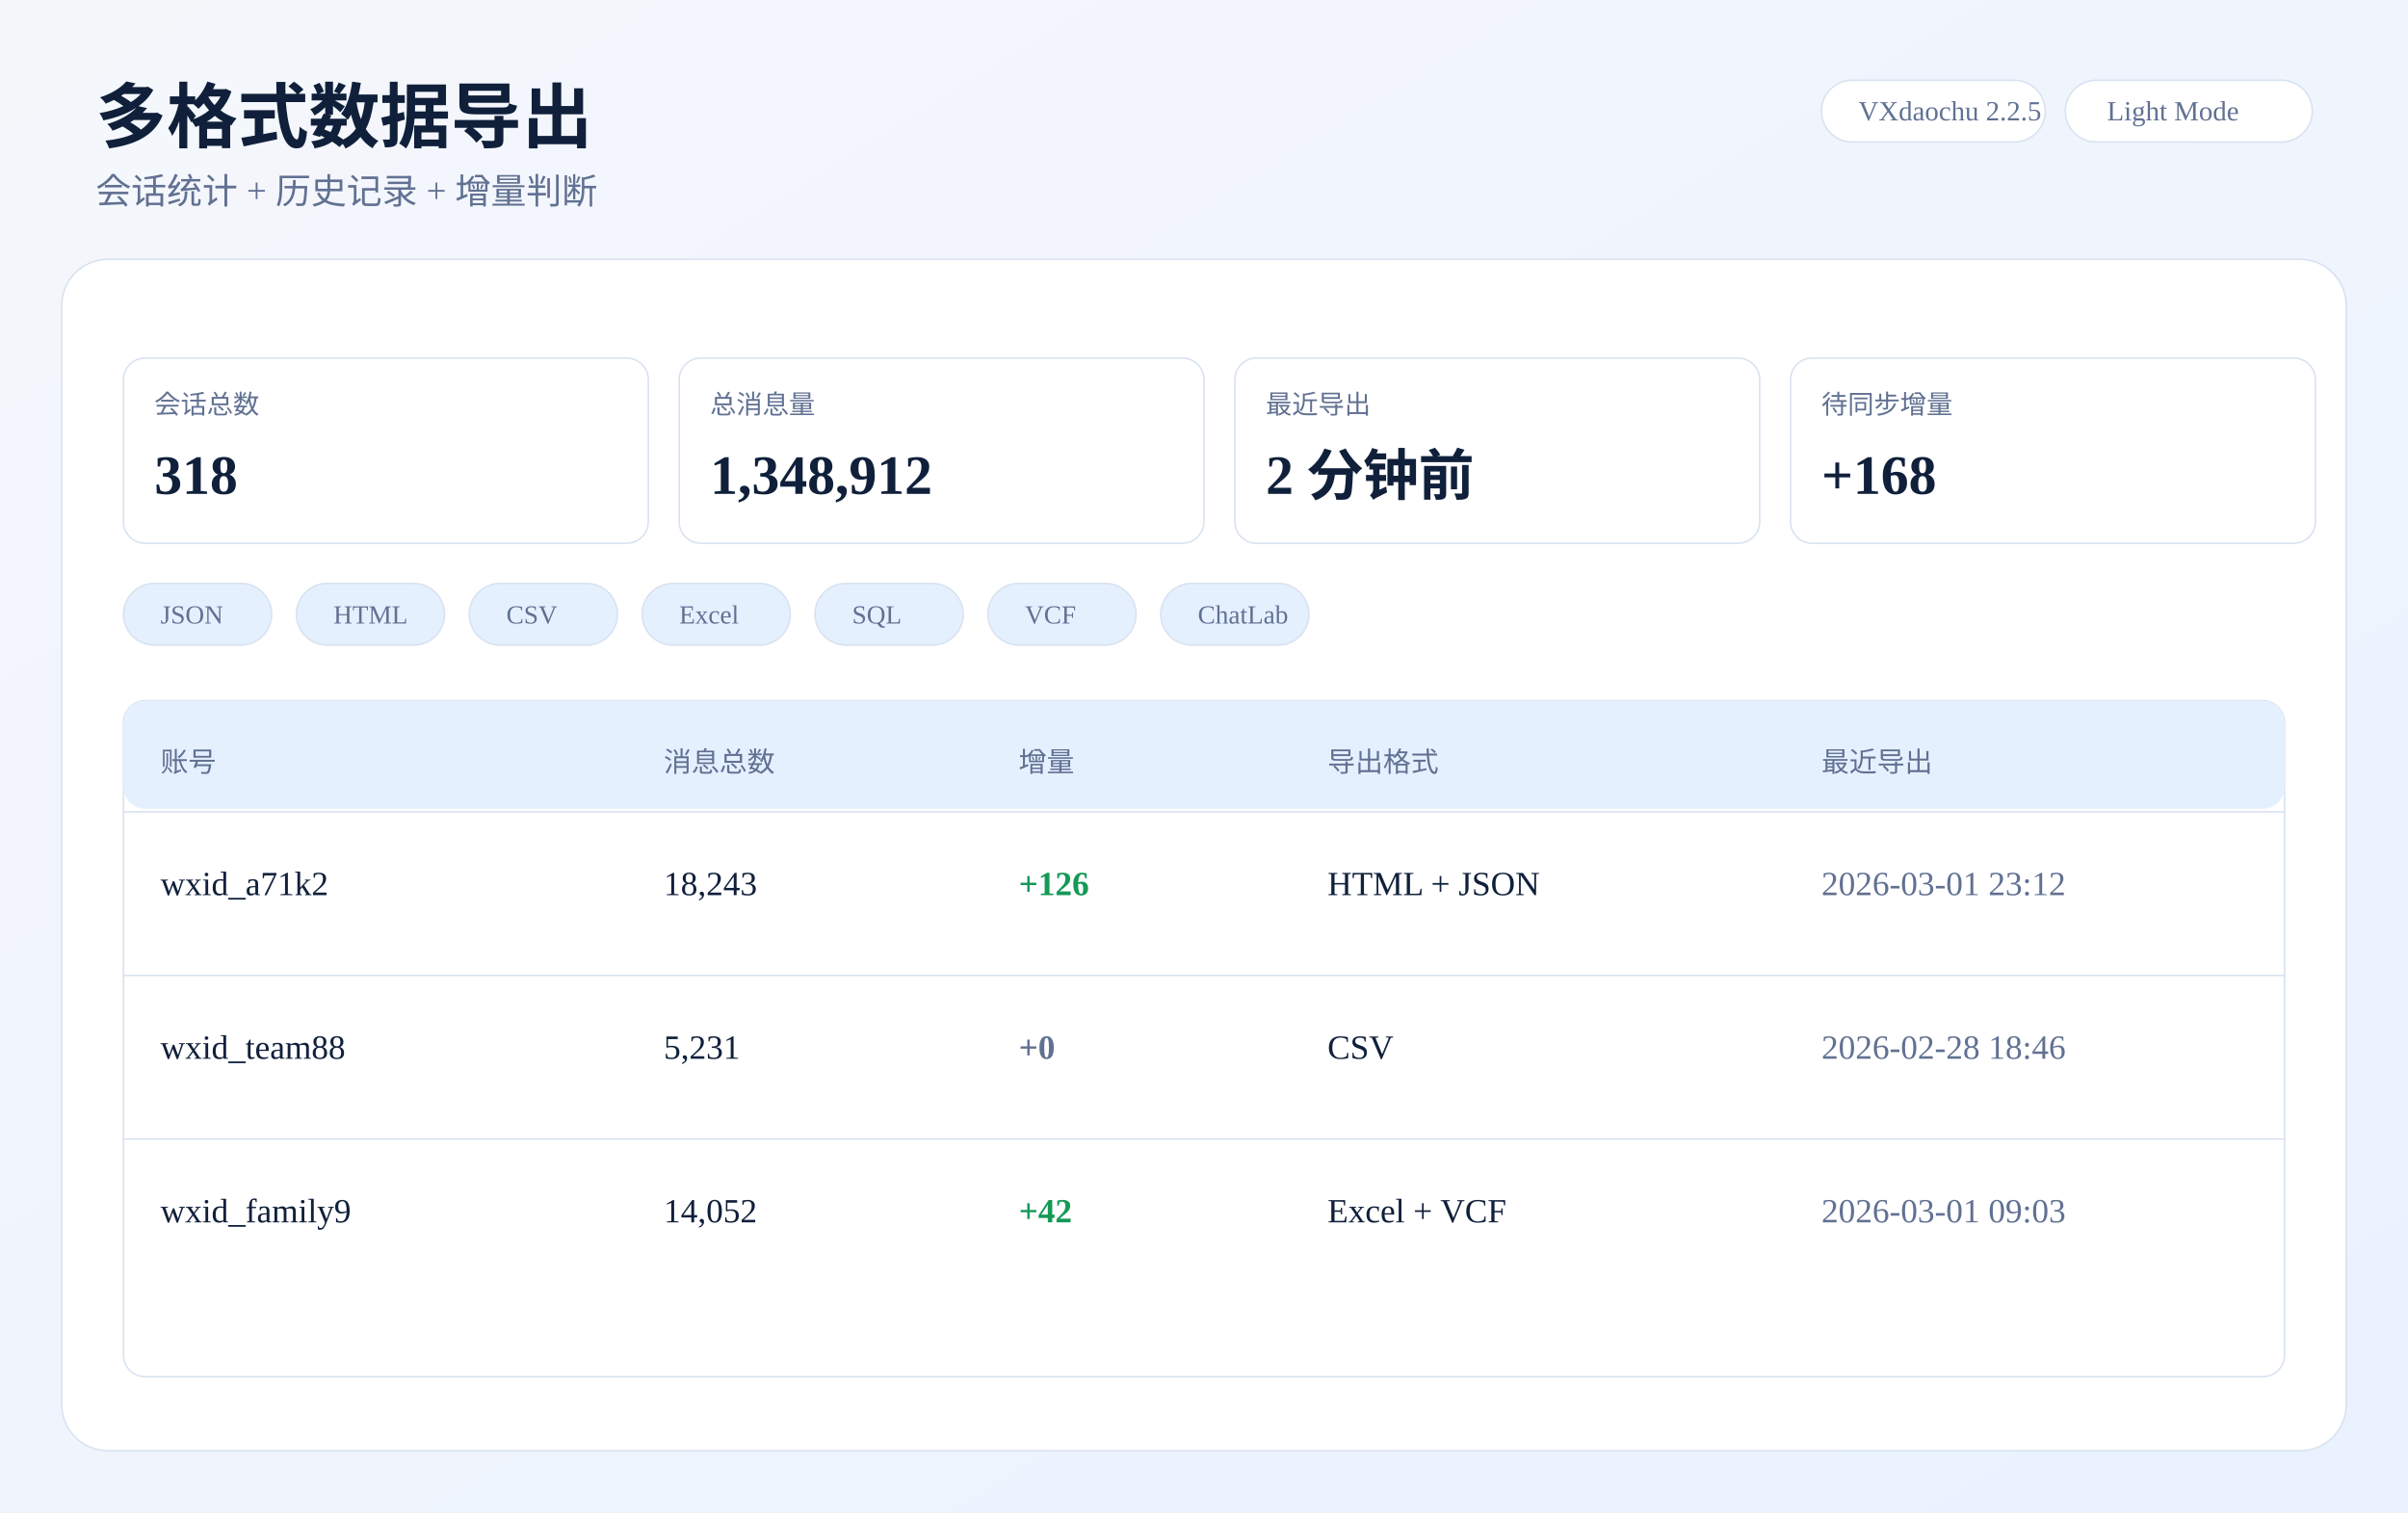
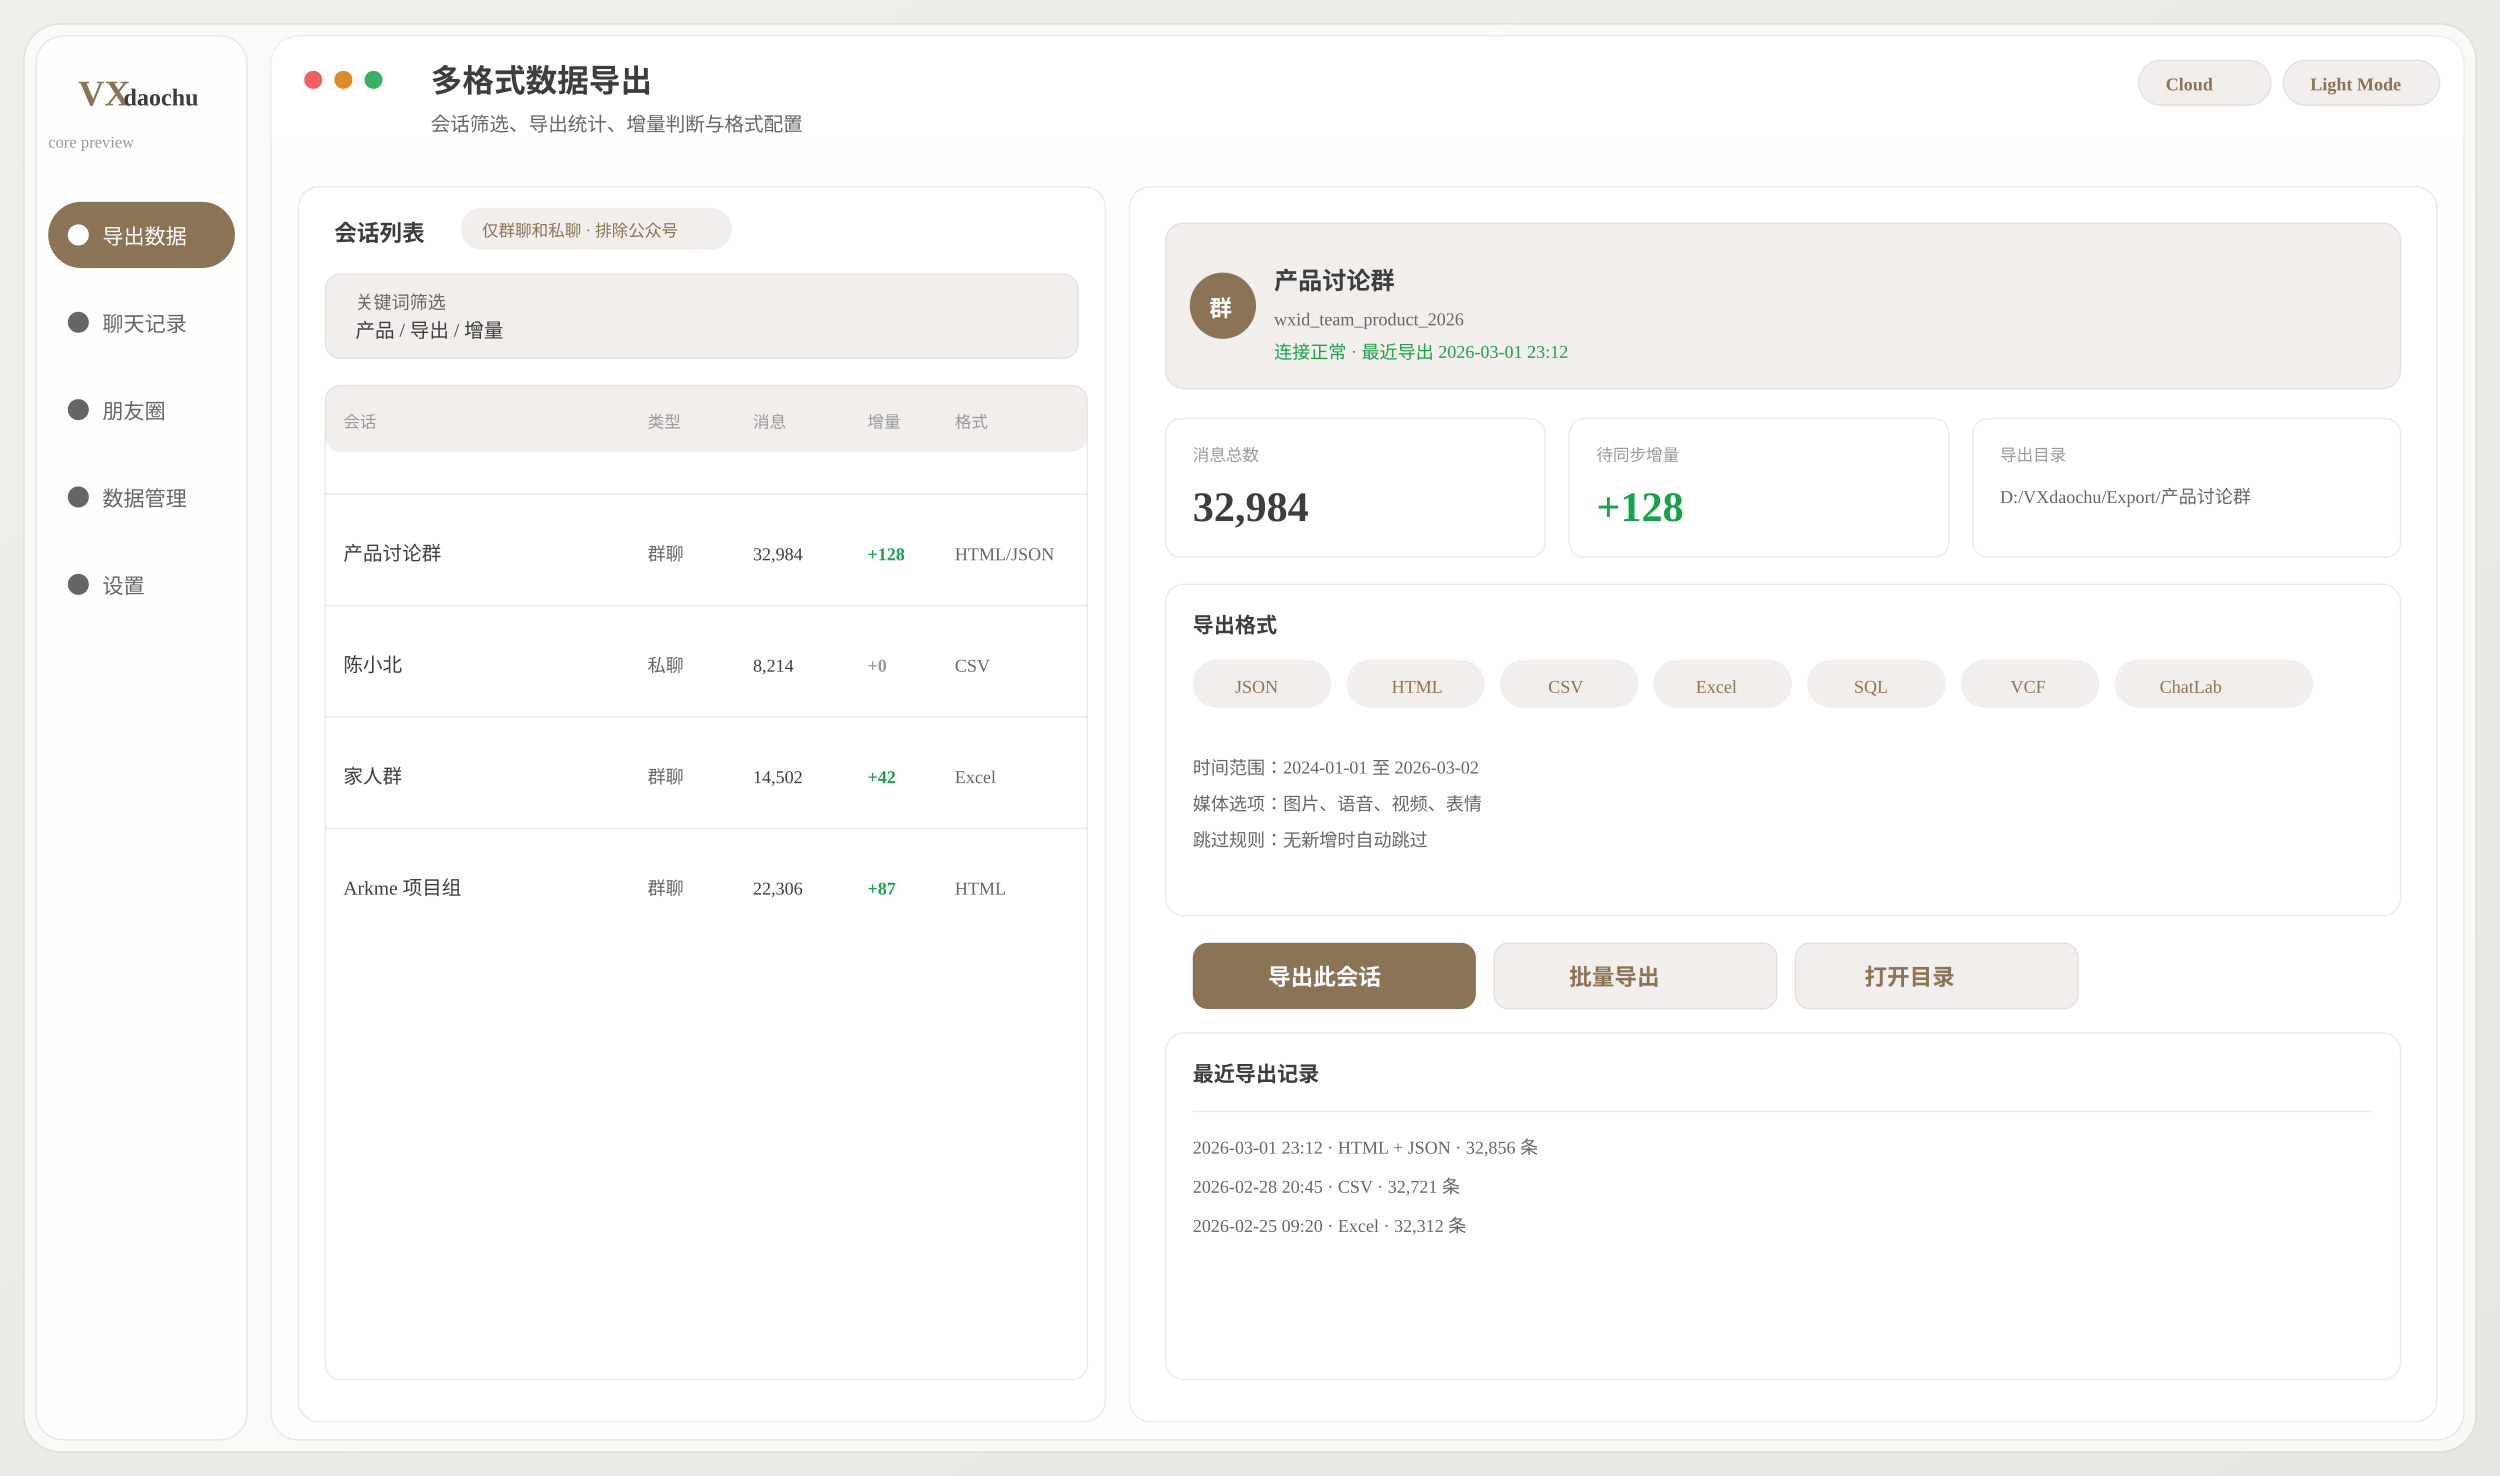
- <svg xmlns="http://www.w3.org/2000/svg" width="1560" height="980" viewBox="0 0 1560 980">
+ <svg xmlns="http://www.w3.org/2000/svg" width="1660" height="980" viewBox="0 0 1660 980">
  <defs>
    <linearGradient id="bg" x1="0" y1="0" x2="1" y2="1">
-       <stop offset="0%" stop-color="#f5f7fb" />
-       <stop offset="100%" stop-color="#eaf2ff" />
+       <stop offset="0%" stop-color="#F0EEE9" />
+       <stop offset="100%" stop-color="#E8E6E1" />
+     </linearGradient>
+     <linearGradient id="titlebar" x1="0" y1="0" x2="0" y2="1">
+       <stop offset="0%" stop-color="#FFFFFF" stop-opacity="0.7" />
+       <stop offset="100%" stop-color="#FFFFFF" stop-opacity="0.45" />
    </linearGradient>
  </defs>
-   <rect x="0" y="0" width="1560" height="980" fill="url(#bg)" />
-   <text x="62" y="92" fill="#10203b" font-size="46" font-weight="700">多格式数据导出</text>
-   <text x="62" y="132" fill="#617192" font-size="23">会话统计 + 历史记录 + 增量判断</text>
-   <rect x="1180" y="52" width="145" height="40" rx="20" fill="#ffffff" stroke="#d8e2f0" />
-   <text x="1204" y="78" fill="#617192" font-size="18">VXdaochu 2.2.5</text>
-   <rect x="1338" y="52" width="160" height="40" rx="20" fill="#ffffff" stroke="#d8e2f0" />
-   <text x="1365" y="78" fill="#617192" font-size="18">Light Mode</text>
-   <rect x="40" y="168" width="1480" height="772" rx="30" fill="#ffffff" stroke="#d8e2f0" />
-   <rect x="80" y="232" width="340" height="120" rx="14" fill="#ffffff" stroke="#d8e2f0" />
-   <text x="100" y="268" fill="#617192" font-size="17">会话总数</text>
-   <text x="100" y="320" fill="#10203b" font-size="36" font-weight="700">318</text>
-   <rect x="440" y="232" width="340" height="120" rx="14" fill="#ffffff" stroke="#d8e2f0" />
-   <text x="460" y="268" fill="#617192" font-size="17">总消息量</text>
-   <text x="460" y="320" fill="#10203b" font-size="36" font-weight="700">1,348,912</text>
-   <rect x="800" y="232" width="340" height="120" rx="14" fill="#ffffff" stroke="#d8e2f0" />
-   <text x="820" y="268" fill="#617192" font-size="17">最近导出</text>
-   <text x="820" y="320" fill="#10203b" font-size="36" font-weight="700">2 分钟前</text>
-   <rect x="1160" y="232" width="340" height="120" rx="14" fill="#ffffff" stroke="#d8e2f0" />
-   <text x="1180" y="268" fill="#617192" font-size="17">待同步增量</text>
-   <text x="1180" y="320" fill="#10203b" font-size="36" font-weight="700">+168</text>
-   <rect x="80" y="378" width="96" height="40" rx="20" fill="#e5f0ff" stroke="#d8e2f0" />
-   <text x="104" y="404" fill="#617192" font-size="17">JSON</text>
-   <rect x="192" y="378" width="96" height="40" rx="20" fill="#e5f0ff" stroke="#d8e2f0" />
-   <text x="216" y="404" fill="#617192" font-size="17">HTML</text>
-   <rect x="304" y="378" width="96" height="40" rx="20" fill="#e5f0ff" stroke="#d8e2f0" />
-   <text x="328" y="404" fill="#617192" font-size="17">CSV</text>
-   <rect x="416" y="378" width="96" height="40" rx="20" fill="#e5f0ff" stroke="#d8e2f0" />
-   <text x="440" y="404" fill="#617192" font-size="17">Excel</text>
-   <rect x="528" y="378" width="96" height="40" rx="20" fill="#e5f0ff" stroke="#d8e2f0" />
-   <text x="552" y="404" fill="#617192" font-size="17">SQL</text>
-   <rect x="640" y="378" width="96" height="40" rx="20" fill="#e5f0ff" stroke="#d8e2f0" />
-   <text x="664" y="404" fill="#617192" font-size="17">VCF</text>
-   <rect x="752" y="378" width="96" height="40" rx="20" fill="#e5f0ff" stroke="#d8e2f0" />
-   <text x="776" y="404" fill="#617192" font-size="17">ChatLab</text>
-   <rect x="80" y="454" width="1400" height="438" rx="14" fill="#ffffff" stroke="#d8e2f0" />
-   <rect x="80" y="454" width="1400" height="70" rx="14" fill="#e5f0ff" />
-   <text x="104" y="500" fill="#617192" font-size="18">账号</text>
-   <text x="430" y="500" fill="#617192" font-size="18">消息总数</text>
-   <text x="660" y="500" fill="#617192" font-size="18">增量</text>
-   <text x="860" y="500" fill="#617192" font-size="18">导出格式</text>
-   <text x="1180" y="500" fill="#617192" font-size="18">最近导出</text>
-   <line x1="80" y1="526" x2="1480" y2="526" stroke="#d8e2f0" />
-   <text x="104" y="580" fill="#10203b" font-size="22">wxid_a71k2</text>
-   <text x="430" y="580" fill="#10203b" font-size="22">18,243</text>
-   <text x="660" y="580" fill="#159957" font-size="22" font-weight="700">+126</text>
-   <text x="860" y="580" fill="#10203b" font-size="22">HTML + JSON</text>
-   <text x="1180" y="580" fill="#617192" font-size="22">2026-03-01 23:12</text>
-   <line x1="80" y1="632" x2="1480" y2="632" stroke="#d8e2f0" />
-   <text x="104" y="686" fill="#10203b" font-size="22">wxid_team88</text>
-   <text x="430" y="686" fill="#10203b" font-size="22">5,231</text>
-   <text x="660" y="686" fill="#617192" font-size="22" font-weight="700">+0</text>
-   <text x="860" y="686" fill="#10203b" font-size="22">CSV</text>
-   <text x="1180" y="686" fill="#617192" font-size="22">2026-02-28 18:46</text>
-   <line x1="80" y1="738" x2="1480" y2="738" stroke="#d8e2f0" />
-   <text x="104" y="792" fill="#10203b" font-size="22">wxid_family9</text>
-   <text x="430" y="792" fill="#10203b" font-size="22">14,052</text>
-   <text x="660" y="792" fill="#159957" font-size="22" font-weight="700">+42</text>
-   <text x="860" y="792" fill="#10203b" font-size="22">Excel + VCF</text>
-   <text x="1180" y="792" fill="#617192" font-size="22">2026-03-01 09:03</text>
+   <rect x="0" y="0" width="1660" height="980" fill="url(#bg)" />
+   <rect x="16" y="16" width="1628" height="948" rx="24" fill="rgba(255,255,255,0.72)" stroke="rgba(0,0,0,0.08)" />
+   <rect x="24" y="24" width="140" height="932" rx="18" fill="rgba(255,255,255,0.74)" stroke="rgba(0,0,0,0.08)" />
+   <text x="52" y="70" fill="#8B7355" font-size="24" font-weight="700">VX</text>
+   <text x="82" y="70" fill="#3d3d3d" font-size="16" font-weight="600">daochu</text>
+   <text x="32" y="98" fill="#999999" font-size="11">core preview</text>
+   <rect x="32" y="134" width="124" height="44" rx="22" fill="#8B7355" />
+   <circle cx="52" cy="156" r="7" fill="#ffffff" />
+   <text x="68" y="162" fill="#ffffff" font-size="14" font-weight="500">导出数据</text>
+   <rect x="32" y="192" width="124" height="44" rx="22" fill="transparent" />
+   <circle cx="52" cy="214" r="7" fill="#666666" />
+   <text x="68" y="220" fill="#666666" font-size="14" font-weight="500">聊天记录</text>
+   <rect x="32" y="250" width="124" height="44" rx="22" fill="transparent" />
+   <circle cx="52" cy="272" r="7" fill="#666666" />
+   <text x="68" y="278" fill="#666666" font-size="14" font-weight="500">朋友圈</text>
+   <rect x="32" y="308" width="124" height="44" rx="22" fill="transparent" />
+   <circle cx="52" cy="330" r="7" fill="#666666" />
+   <text x="68" y="336" fill="#666666" font-size="14" font-weight="500">数据管理</text>
+   <rect x="32" y="366" width="124" height="44" rx="22" fill="transparent" />
+   <circle cx="52" cy="388" r="7" fill="#666666" />
+   <text x="68" y="394" fill="#666666" font-size="14" font-weight="500">设置</text>
+   <rect x="180" y="24" width="1456" height="932" rx="18" fill="rgba(255,255,255,0.84)" stroke="rgba(0,0,0,0.08)" />
+   <rect x="180" y="24" width="1456" height="84" rx="18" fill="url(#titlebar)" />
+   <circle cx="208" cy="53" r="6" fill="#ef4444" opacity="0.85" />
+   <circle cx="228" cy="53" r="6" fill="#d97706" opacity="0.85" />
+   <circle cx="248" cy="53" r="6" fill="#16a34a" opacity="0.85" />
+   <text x="286" y="61" fill="#3d3d3d" font-size="21" font-weight="600">多格式数据导出</text>
+   <text x="286" y="87" fill="#666666" font-size="13">会话筛选、导出统计、增量判断与格式配置</text>
+   <rect x="1420" y="40" width="88" height="30" rx="15" fill="rgba(139,115,85,0.12)" stroke="rgba(0,0,0,0.08)" />
+   <text x="1438" y="60" fill="#8B7355" font-size="12" font-weight="600">Cloud</text>
+   <rect x="1516" y="40" width="104" height="30" rx="15" fill="rgba(139,115,85,0.12)" stroke="rgba(0,0,0,0.08)" />
+   <text x="1534" y="60" fill="#8B7355" font-size="12" font-weight="600">Light Mode</text>
+   <rect x="198" y="124" width="536" height="820" rx="14" fill="#FFFFFF" fill-opacity="0.74" stroke="rgba(0,0,0,0.08)" />
+   <text x="222" y="160" fill="#3d3d3d" font-size="15" font-weight="600">会话列表</text>
+   <rect x="306" y="138" width="180" height="28" rx="14" fill="rgba(139,115,85,0.12)" />
+   <text x="320" y="157" fill="#8B7355" font-size="11">仅群聊和私聊 · 排除公众号</text>
+   <rect x="216" y="182" width="500" height="56" rx="10" fill="rgba(139,115,85,0.12)" stroke="rgba(0,0,0,0.08)" />
+   <text x="236" y="205" fill="#666666" font-size="12">关键词筛选</text>
+   <text x="236" y="224" fill="#3d3d3d" font-size="13">产品 / 导出 / 增量</text>
+   <rect x="216" y="256" width="506" height="660" rx="10" fill="#FFFFFF" stroke="rgba(0,0,0,0.08)" />
+   <rect x="216" y="256" width="506" height="44" rx="10" fill="rgba(139,115,85,0.12)" />
+   <text x="228" y="284" fill="#999999" font-size="11">会话</text>
+   <text x="430" y="284" fill="#999999" font-size="11">类型</text>
+   <text x="500" y="284" fill="#999999" font-size="11">消息</text>
+   <text x="576" y="284" fill="#999999" font-size="11">增量</text>
+   <text x="634" y="284" fill="#999999" font-size="11">格式</text>
+   <line x1="216" y1="328" x2="722" y2="328" stroke="rgba(0,0,0,0.08)" />
+   <text x="228" y="372" fill="#3d3d3d" font-size="13">产品讨论群</text>
+   <text x="430" y="372" fill="#666666" font-size="12">群聊</text>
+   <text x="500" y="372" fill="#3d3d3d" font-size="12">32,984</text>
+   <text x="576" y="372" fill="#16a34a" font-size="12" font-weight="600">+128</text>
+   <text x="634" y="372" fill="#666666" font-size="12">HTML/JSON</text>
+   <line x1="216" y1="402" x2="722" y2="402" stroke="rgba(0,0,0,0.08)" />
+   <text x="228" y="446" fill="#3d3d3d" font-size="13">陈小北</text>
+   <text x="430" y="446" fill="#666666" font-size="12">私聊</text>
+   <text x="500" y="446" fill="#3d3d3d" font-size="12">8,214</text>
+   <text x="576" y="446" fill="#999999" font-size="12" font-weight="600">+0</text>
+   <text x="634" y="446" fill="#666666" font-size="12">CSV</text>
+   <line x1="216" y1="476" x2="722" y2="476" stroke="rgba(0,0,0,0.08)" />
+   <text x="228" y="520" fill="#3d3d3d" font-size="13">家人群</text>
+   <text x="430" y="520" fill="#666666" font-size="12">群聊</text>
+   <text x="500" y="520" fill="#3d3d3d" font-size="12">14,502</text>
+   <text x="576" y="520" fill="#16a34a" font-size="12" font-weight="600">+42</text>
+   <text x="634" y="520" fill="#666666" font-size="12">Excel</text>
+   <line x1="216" y1="550" x2="722" y2="550" stroke="rgba(0,0,0,0.08)" />
+   <text x="228" y="594" fill="#3d3d3d" font-size="13">Arkme 项目组</text>
+   <text x="430" y="594" fill="#666666" font-size="12">群聊</text>
+   <text x="500" y="594" fill="#3d3d3d" font-size="12">22,306</text>
+   <text x="576" y="594" fill="#16a34a" font-size="12" font-weight="600">+87</text>
+   <text x="634" y="594" fill="#666666" font-size="12">HTML</text>
+   <rect x="750" y="124" width="868" height="820" rx="14" fill="#FFFFFF" fill-opacity="0.74" stroke="rgba(0,0,0,0.08)" />
+   <rect x="774" y="148" width="820" height="110" rx="12" fill="rgba(139,115,85,0.12)" stroke="rgba(0,0,0,0.08)" />
+   <circle cx="812" cy="203" r="22" fill="#8B7355" />
+   <text x="803" y="210" fill="#fff" font-size="15" font-weight="700">群</text>
+   <text x="846" y="192" fill="#3d3d3d" font-size="16" font-weight="600">产品讨论群</text>
+   <text x="846" y="216" fill="#666666" font-size="12">wxid_team_product_2026</text>
+   <text x="846" y="238" fill="#16a34a" font-size="12">连接正常 · 最近导出 2026-03-01 23:12</text>
+   <rect x="774" y="278" width="252" height="92" rx="10" fill="#FFFFFF" stroke="rgba(0,0,0,0.08)" />
+   <text x="792" y="306" fill="#999999" font-size="11">消息总数</text>
+   <text x="792" y="346" fill="#3d3d3d" font-size="28" font-weight="700">32,984</text>
+   <rect x="1042" y="278" width="252" height="92" rx="10" fill="#FFFFFF" stroke="rgba(0,0,0,0.08)" />
+   <text x="1060" y="306" fill="#999999" font-size="11">待同步增量</text>
+   <text x="1060" y="346" fill="#16a34a" font-size="28" font-weight="700">+128</text>
+   <rect x="1310" y="278" width="284" height="92" rx="10" fill="#FFFFFF" stroke="rgba(0,0,0,0.08)" />
+   <text x="1328" y="306" fill="#999999" font-size="11">导出目录</text>
+   <text x="1328" y="334" fill="#666666" font-size="12">D:/VXdaochu/Export/产品讨论群</text>
+   <rect x="774" y="388" width="820" height="220" rx="12" fill="#FFFFFF" stroke="rgba(0,0,0,0.08)" />
+   <text x="792" y="420" fill="#3d3d3d" font-size="14" font-weight="600">导出格式</text>
+   <rect x="792" y="438" width="92" height="32" rx="16" fill="rgba(139,115,85,0.12)" />
+   <text x="820" y="460" fill="#8B7355" font-size="12">JSON</text>
+   <rect x="894" y="438" width="92" height="32" rx="16" fill="rgba(139,115,85,0.12)" />
+   <text x="924" y="460" fill="#8B7355" font-size="12">HTML</text>
+   <rect x="996" y="438" width="92" height="32" rx="16" fill="rgba(139,115,85,0.12)" />
+   <text x="1028" y="460" fill="#8B7355" font-size="12">CSV</text>
+   <rect x="1098" y="438" width="92" height="32" rx="16" fill="rgba(139,115,85,0.12)" />
+   <text x="1126" y="460" fill="#8B7355" font-size="12">Excel</text>
+   <rect x="1200" y="438" width="92" height="32" rx="16" fill="rgba(139,115,85,0.12)" />
+   <text x="1231" y="460" fill="#8B7355" font-size="12">SQL</text>
+   <rect x="1302" y="438" width="92" height="32" rx="16" fill="rgba(139,115,85,0.12)" />
+   <text x="1335" y="460" fill="#8B7355" font-size="12">VCF</text>
+   <rect x="1404" y="438" width="132" height="32" rx="16" fill="rgba(139,115,85,0.12)" />
+   <text x="1434" y="460" fill="#8B7355" font-size="12">ChatLab</text>
+   <text x="792" y="514" fill="#666666" font-size="12">时间范围：2024-01-01 至 2026-03-02</text>
+   <text x="792" y="538" fill="#666666" font-size="12">媒体选项：图片、语音、视频、表情</text>
+   <text x="792" y="562" fill="#666666" font-size="12">跳过规则：无新增时自动跳过</text>
+   <rect x="792" y="626" width="188" height="44" rx="10" fill="#8B7355" />
+   <text x="842" y="654" fill="#fff" font-size="15" font-weight="600">导出此会话</text>
+   <rect x="992" y="626" width="188" height="44" rx="10" fill="rgba(139,115,85,0.12)" stroke="rgba(0,0,0,0.08)" />
+   <text x="1042" y="654" fill="#8B7355" font-size="15" font-weight="600">批量导出</text>
+   <rect x="1192" y="626" width="188" height="44" rx="10" fill="rgba(139,115,85,0.12)" stroke="rgba(0,0,0,0.08)" />
+   <text x="1238" y="654" fill="#8B7355" font-size="15" font-weight="600">打开目录</text>
+   <rect x="774" y="686" width="820" height="230" rx="12" fill="#FFFFFF" stroke="rgba(0,0,0,0.08)" />
+   <text x="792" y="718" fill="#3d3d3d" font-size="14" font-weight="600">最近导出记录</text>
+   <line x1="792" y1="738" x2="1574" y2="738" stroke="rgba(0,0,0,0.08)" />
+   <text x="792" y="766" fill="#666666" font-size="12">2026-03-01 23:12  ·  HTML + JSON  ·  32,856 条</text>
+   <text x="792" y="792" fill="#666666" font-size="12">2026-02-28 20:45  ·  CSV         ·  32,721 条</text>
+   <text x="792" y="818" fill="#666666" font-size="12">2026-02-25 09:20  ·  Excel       ·  32,312 条</text>
</svg>
